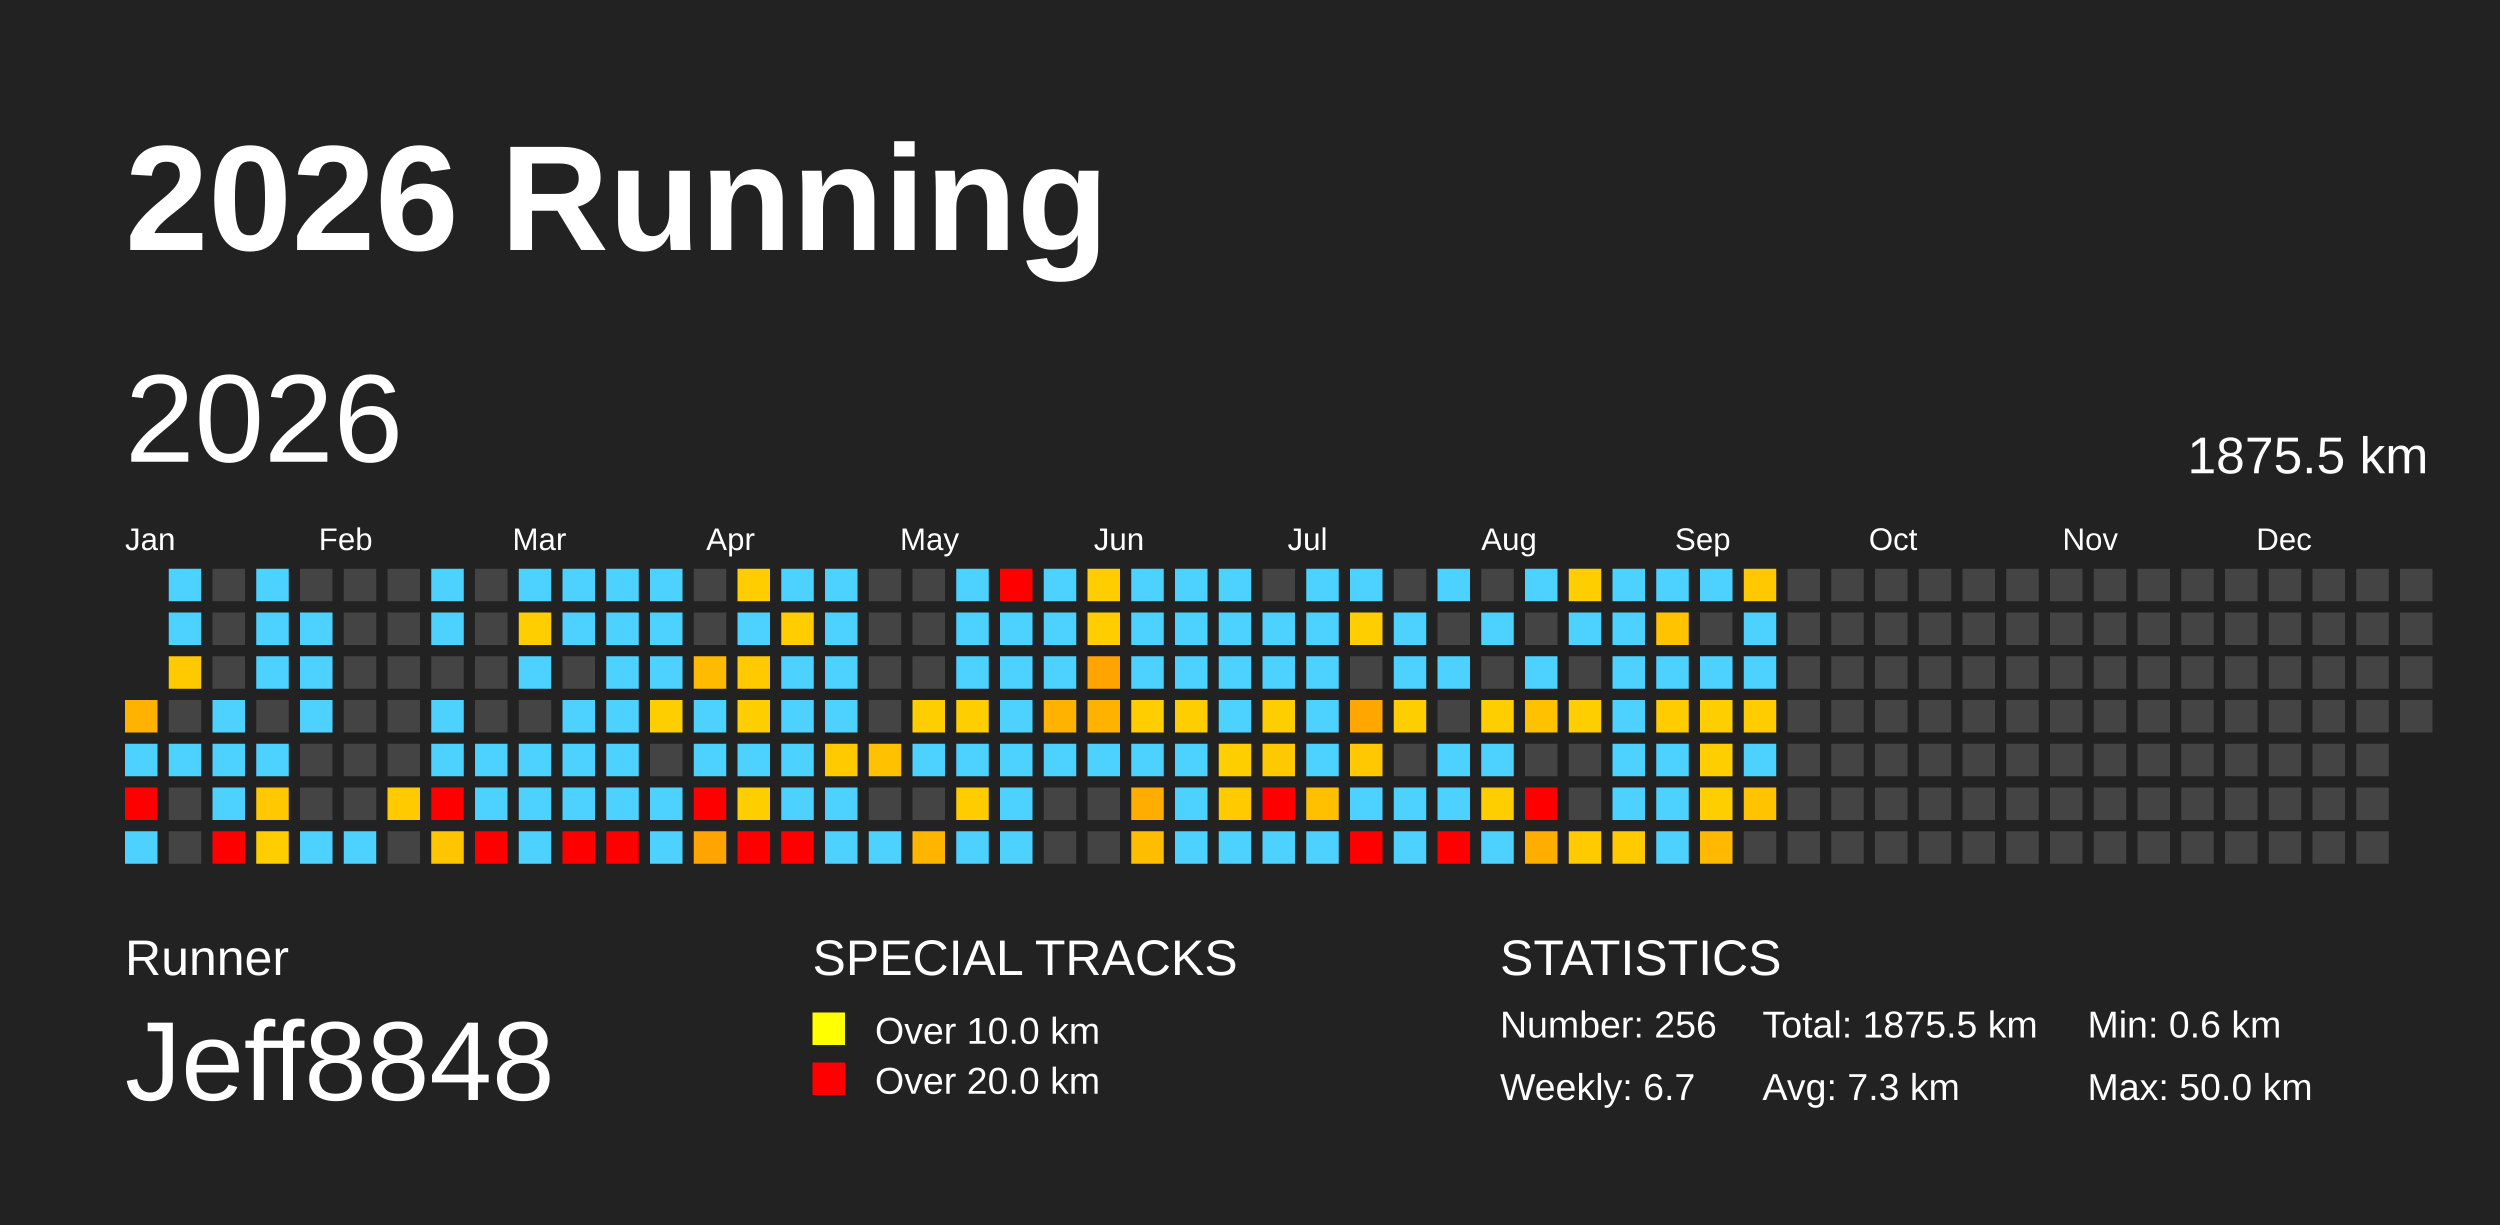
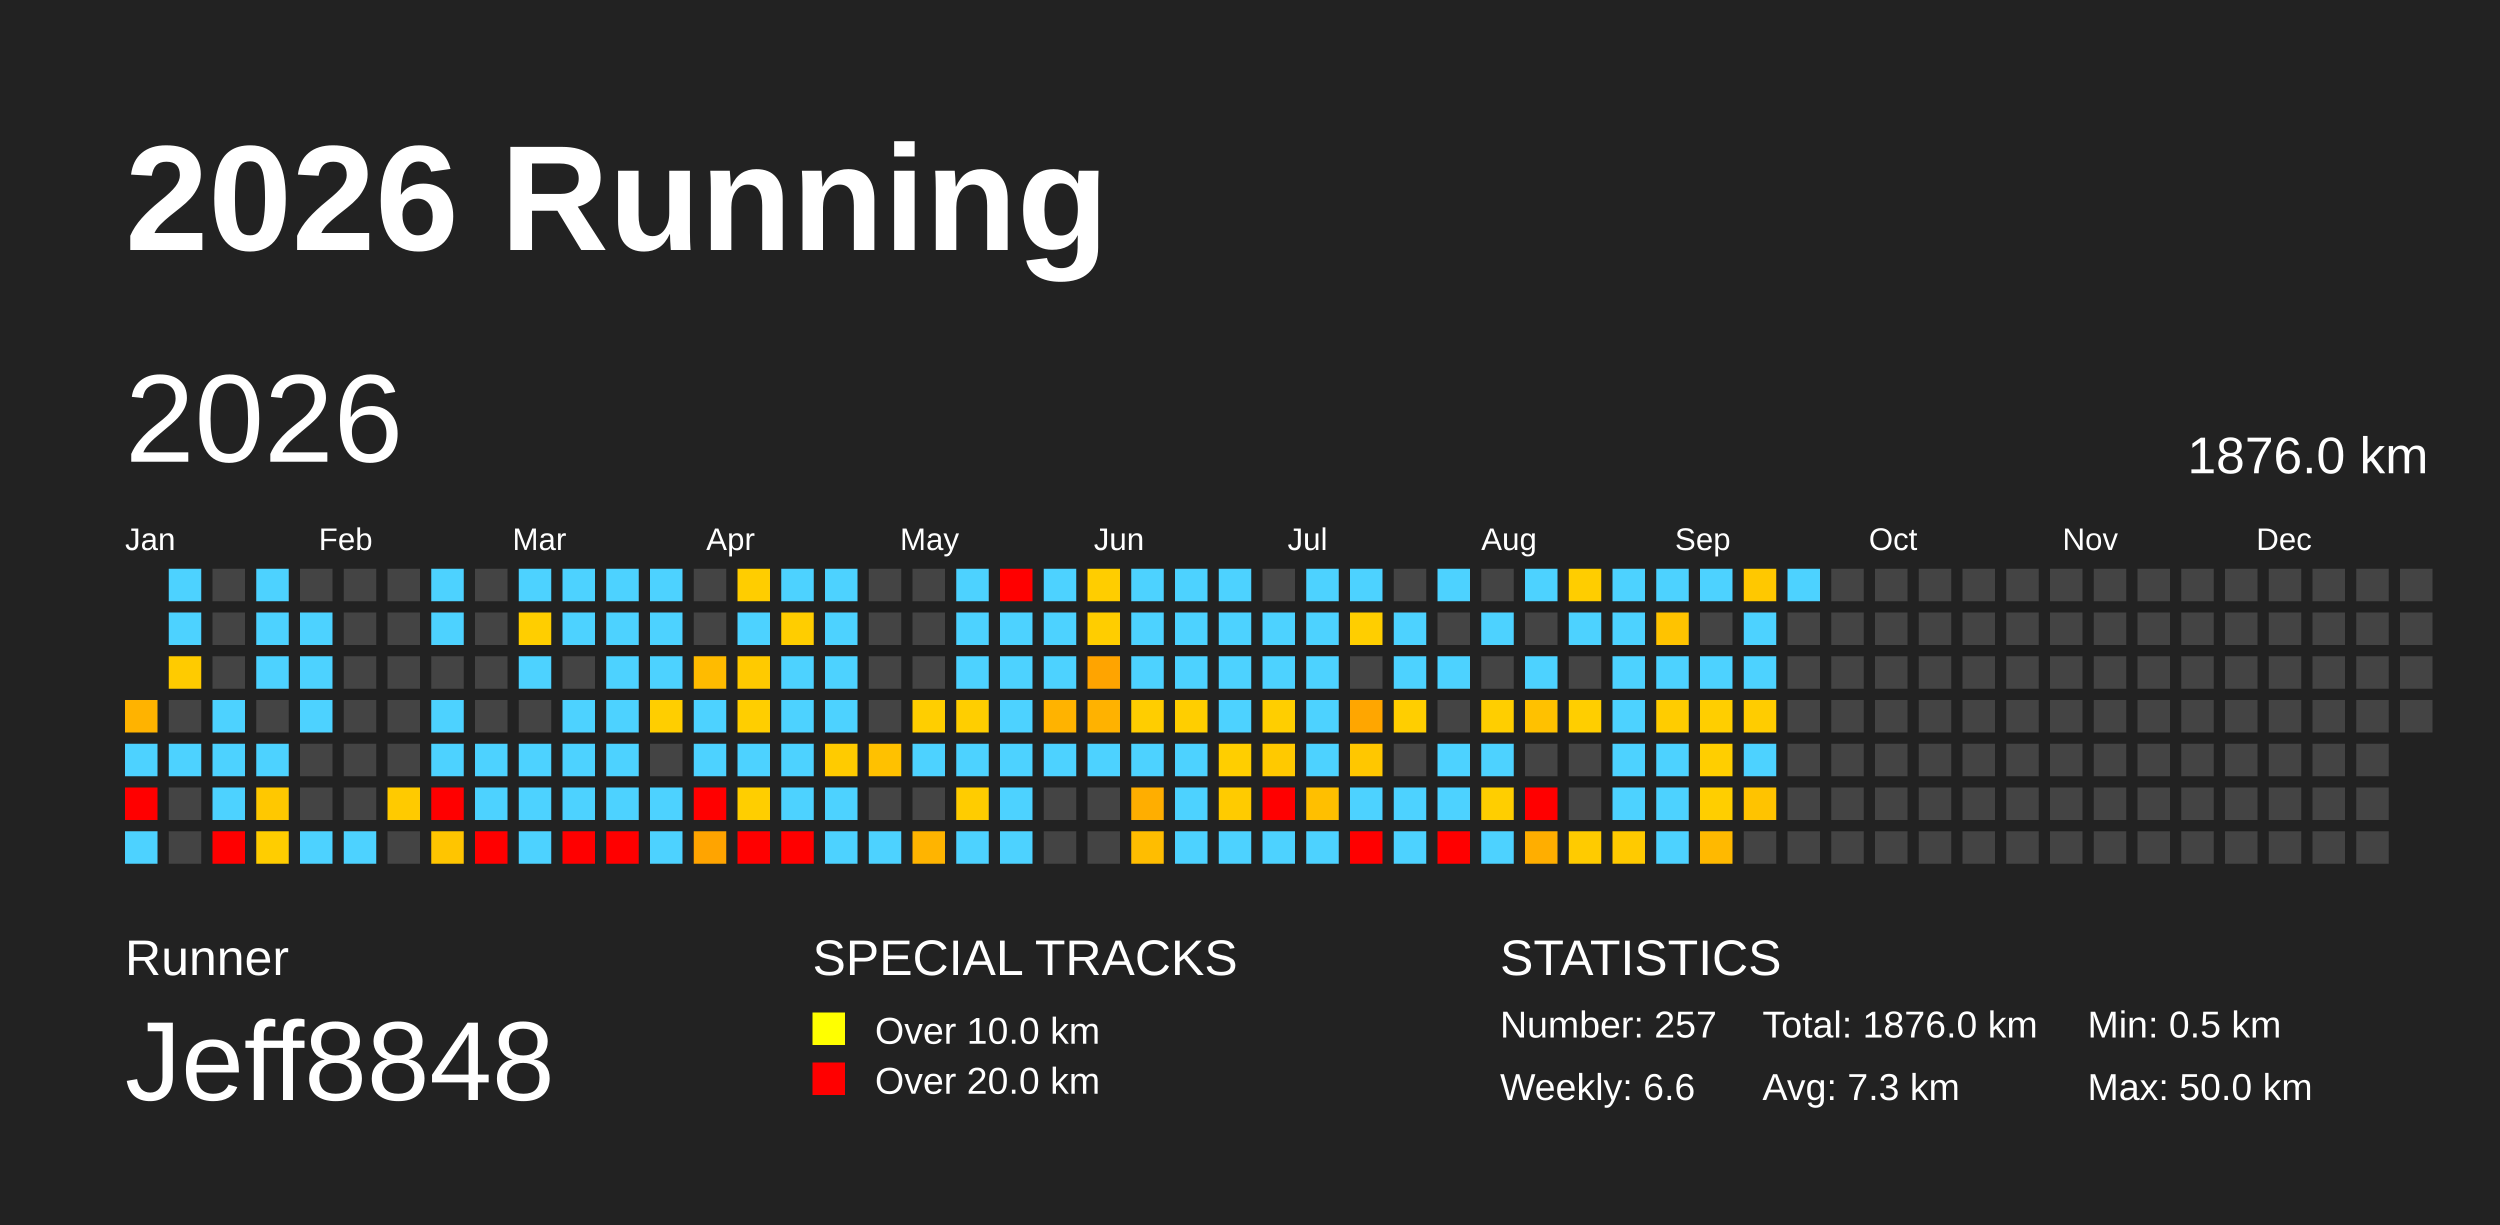
<svg xmlns="http://www.w3.org/2000/svg" baseProfile="full" height="98mm" version="1.1" viewBox="0,0,200,98" width="200mm">
  <defs />
  <rect fill="#222222" height="98" width="200" x="0" y="0" />
  <text fill="#FFFFFF" style="font-size:12px; font-family:Arial; font-weight:bold;" x="10" y="20">2026 Running</text>
  <text fill="#FFFFFF" style="font-size:4px; font-family:Arial" x="10" y="78">Runner</text>
  <text fill="#FFFFFF" style="font-size:9px; font-family:Arial" x="10" y="88">Jeff8848</text>
  <text fill="#FFFFFF" style="font-size:4px; font-family:Arial" x="65" y="78">SPECIAL TRACKS</text>
  <rect fill="yellow" height="2.6" width="2.6" x="65" y="81" />
  <text fill="#FFFFFF" style="font-size:3px; font-family:Arial" x="70" y="83.5">Over 10.0 km</text>
  <rect fill="red" height="2.6" width="2.6" x="65" y="85" />
  <text fill="#FFFFFF" style="font-size:3px; font-family:Arial" x="70" y="87.5">Over 20.0 km</text>
  <text fill="#FFFFFF" style="font-size:4px; font-family:Arial" x="120" y="78">STATISTICS</text>
-   <text fill="#FFFFFF" style="font-size:3px; font-family:Arial" x="120" y="83">Number: 256</text>
-   <text fill="#FFFFFF" style="font-size:3px; font-family:Arial" x="120" y="88">Weekly: 6.7</text>
-   <text fill="#FFFFFF" style="font-size:3px; font-family:Arial" x="141" y="83">Total: 1875.5 km</text>
+   <text fill="#FFFFFF" style="font-size:3px; font-family:Arial" x="120" y="83">Number: 257</text>
+   <text fill="#FFFFFF" style="font-size:3px; font-family:Arial" x="120" y="88">Weekly: 6.6</text>
+   <text fill="#FFFFFF" style="font-size:3px; font-family:Arial" x="141" y="83">Total: 1876.0 km</text>
  <text fill="#FFFFFF" style="font-size:3px; font-family:Arial" x="141" y="88">Avg: 7.3 km</text>
-   <text fill="#FFFFFF" style="font-size:3px; font-family:Arial" x="167" y="83">Min: 0.6 km</text>
+   <text fill="#FFFFFF" style="font-size:3px; font-family:Arial" x="167" y="83">Min: 0.5 km</text>
  <text fill="#FFFFFF" style="font-size:3px; font-family:Arial" x="167" y="88">Max: 50.0 km</text>
  <text dominant-baseline="hanging" fill="#FFFFFF" style="font-size:10.0px; font-family:Arial;" x="10" y="30">2026</text>
-   <text dominant-baseline="hanging" fill="#FFFFFF" style="font-size:4.125px; font-family:Arial;" x="175" y="35">1875.5 km</text>
+   <text dominant-baseline="hanging" fill="#FFFFFF" style="font-size:4.125px; font-family:Arial;" x="175" y="35">1876.0 km</text>
  <text fill="#FFFFFF" style="font-size:2.5px; font-family:Arial" x="10.0" y="44">Jan</text>
  <text fill="#FFFFFF" style="font-size:2.5px; font-family:Arial" x="25.5" y="44">Feb</text>
  <text fill="#FFFFFF" style="font-size:2.5px; font-family:Arial" x="41.0" y="44">Mar</text>
  <text fill="#FFFFFF" style="font-size:2.5px; font-family:Arial" x="56.5" y="44">Apr</text>
  <text fill="#FFFFFF" style="font-size:2.5px; font-family:Arial" x="72.0" y="44">May</text>
  <text fill="#FFFFFF" style="font-size:2.5px; font-family:Arial" x="87.5" y="44">Jun</text>
  <text fill="#FFFFFF" style="font-size:2.5px; font-family:Arial" x="103.0" y="44">Jul</text>
  <text fill="#FFFFFF" style="font-size:2.5px; font-family:Arial" x="118.5" y="44">Aug</text>
  <text fill="#FFFFFF" style="font-size:2.5px; font-family:Arial" x="134.0" y="44">Sep</text>
  <text fill="#FFFFFF" style="font-size:2.5px; font-family:Arial" x="149.5" y="44">Oct</text>
  <text fill="#FFFFFF" style="font-size:2.5px; font-family:Arial" x="165.0" y="44">Nov</text>
  <text fill="#FFFFFF" style="font-size:2.5px; font-family:Arial" x="180.5" y="44">Dec</text>
  <rect fill="#ffb300" height="2.6" width="2.6" x="10.0" y="56.0" />
  <rect fill="#4dd2ff" height="2.6" width="2.6" x="10.0" y="59.5" />
  <rect fill="red" height="2.6" width="2.6" x="10.0" y="63.0" />
  <rect fill="#4dd2ff" height="2.6" width="2.6" x="10.0" y="66.5" />
  <rect fill="#4dd2ff" height="2.6" width="2.6" x="13.5" y="45.5" />
  <rect fill="#4dd2ff" height="2.6" width="2.6" x="13.5" y="49.0" />
  <rect fill="#ffcb00" height="2.6" width="2.6" x="13.5" y="52.5" />
  <rect fill="#444444" height="2.6" width="2.6" x="13.5" y="56.0" />
  <rect fill="#4dd2ff" height="2.6" width="2.6" x="13.5" y="59.5" />
  <rect fill="#444444" height="2.6" width="2.6" x="13.5" y="63.0" />
  <rect fill="#444444" height="2.6" width="2.6" x="13.5" y="66.5" />
  <rect fill="#444444" height="2.6" width="2.6" x="17.0" y="45.5" />
  <rect fill="#444444" height="2.6" width="2.6" x="17.0" y="49.0" />
  <rect fill="#444444" height="2.6" width="2.6" x="17.0" y="52.5" />
  <rect fill="#4dd2ff" height="2.6" width="2.6" x="17.0" y="56.0" />
  <rect fill="#4dd2ff" height="2.6" width="2.6" x="17.0" y="59.5" />
  <rect fill="#4dd2ff" height="2.6" width="2.6" x="17.0" y="63.0" />
  <rect fill="red" height="2.6" width="2.6" x="17.0" y="66.5" />
  <rect fill="#4dd2ff" height="2.6" width="2.6" x="20.5" y="45.5" />
  <rect fill="#4dd2ff" height="2.6" width="2.6" x="20.5" y="49.0" />
  <rect fill="#4dd2ff" height="2.6" width="2.6" x="20.5" y="52.5" />
  <rect fill="#444444" height="2.6" width="2.6" x="20.5" y="56.0" />
  <rect fill="#4dd2ff" height="2.6" width="2.6" x="20.5" y="59.5" />
  <rect fill="#ffc800" height="2.6" width="2.6" x="20.5" y="63.0" />
  <rect fill="#ffcd00" height="2.6" width="2.6" x="20.5" y="66.5" />
  <rect fill="#444444" height="2.6" width="2.6" x="24.0" y="45.5" />
  <rect fill="#4dd2ff" height="2.6" width="2.6" x="24.0" y="49.0" />
  <rect fill="#4dd2ff" height="2.6" width="2.6" x="24.0" y="52.5" />
  <rect fill="#4dd2ff" height="2.6" width="2.6" x="24.0" y="56.0" />
  <rect fill="#444444" height="2.6" width="2.6" x="24.0" y="59.5" />
  <rect fill="#444444" height="2.6" width="2.6" x="24.0" y="63.0" />
  <rect fill="#4dd2ff" height="2.6" width="2.6" x="24.0" y="66.5" />
  <rect fill="#444444" height="2.6" width="2.6" x="27.5" y="45.5" />
  <rect fill="#444444" height="2.6" width="2.6" x="27.5" y="49.0" />
  <rect fill="#444444" height="2.6" width="2.6" x="27.5" y="52.5" />
  <rect fill="#444444" height="2.6" width="2.6" x="27.5" y="56.0" />
  <rect fill="#444444" height="2.6" width="2.6" x="27.5" y="59.5" />
  <rect fill="#444444" height="2.6" width="2.6" x="27.5" y="63.0" />
  <rect fill="#4dd2ff" height="2.6" width="2.6" x="27.5" y="66.5" />
  <rect fill="#444444" height="2.6" width="2.6" x="31.0" y="45.5" />
  <rect fill="#444444" height="2.6" width="2.6" x="31.0" y="49.0" />
  <rect fill="#444444" height="2.6" width="2.6" x="31.0" y="52.5" />
  <rect fill="#444444" height="2.6" width="2.6" x="31.0" y="56.0" />
  <rect fill="#444444" height="2.6" width="2.6" x="31.0" y="59.5" />
  <rect fill="#ffca00" height="2.6" width="2.6" x="31.0" y="63.0" />
  <rect fill="#444444" height="2.6" width="2.6" x="31.0" y="66.5" />
  <rect fill="#4dd2ff" height="2.6" width="2.6" x="34.5" y="45.5" />
  <rect fill="#4dd2ff" height="2.6" width="2.6" x="34.5" y="49.0" />
  <rect fill="#444444" height="2.6" width="2.6" x="34.5" y="52.5" />
  <rect fill="#4dd2ff" height="2.6" width="2.6" x="34.5" y="56.0" />
  <rect fill="#4dd2ff" height="2.6" width="2.6" x="34.5" y="59.5" />
  <rect fill="red" height="2.6" width="2.6" x="34.5" y="63.0" />
-   <rect fill="#ffc600" height="2.6" width="2.6" x="34.5" y="66.5" />
+   <rect fill="#ffc500" height="2.6" width="2.6" x="34.5" y="66.5" />
  <rect fill="#444444" height="2.6" width="2.6" x="38.0" y="45.5" />
  <rect fill="#444444" height="2.6" width="2.6" x="38.0" y="49.0" />
  <rect fill="#444444" height="2.6" width="2.6" x="38.0" y="52.5" />
  <rect fill="#444444" height="2.6" width="2.6" x="38.0" y="56.0" />
  <rect fill="#4dd2ff" height="2.6" width="2.6" x="38.0" y="59.5" />
  <rect fill="#4dd2ff" height="2.6" width="2.6" x="38.0" y="63.0" />
  <rect fill="red" height="2.6" width="2.6" x="38.0" y="66.5" />
  <rect fill="#4dd2ff" height="2.6" width="2.6" x="41.5" y="45.5" />
  <rect fill="#ffce00" height="2.6" width="2.6" x="41.5" y="49.0" />
  <rect fill="#4dd2ff" height="2.6" width="2.6" x="41.5" y="52.5" />
  <rect fill="#444444" height="2.6" width="2.6" x="41.5" y="56.0" />
  <rect fill="#4dd2ff" height="2.6" width="2.6" x="41.5" y="59.5" />
  <rect fill="#4dd2ff" height="2.6" width="2.6" x="41.5" y="63.0" />
  <rect fill="#4dd2ff" height="2.6" width="2.6" x="41.5" y="66.5" />
  <rect fill="#4dd2ff" height="2.6" width="2.6" x="45.0" y="45.5" />
  <rect fill="#4dd2ff" height="2.6" width="2.6" x="45.0" y="49.0" />
  <rect fill="#444444" height="2.6" width="2.6" x="45.0" y="52.5" />
  <rect fill="#4dd2ff" height="2.6" width="2.6" x="45.0" y="56.0" />
  <rect fill="#4dd2ff" height="2.6" width="2.6" x="45.0" y="59.5" />
  <rect fill="#4dd2ff" height="2.6" width="2.6" x="45.0" y="63.0" />
  <rect fill="red" height="2.6" width="2.6" x="45.0" y="66.5" />
  <rect fill="#4dd2ff" height="2.6" width="2.6" x="48.5" y="45.5" />
  <rect fill="#4dd2ff" height="2.6" width="2.6" x="48.5" y="49.0" />
  <rect fill="#4dd2ff" height="2.6" width="2.6" x="48.5" y="52.5" />
  <rect fill="#4dd2ff" height="2.6" width="2.6" x="48.5" y="56.0" />
  <rect fill="#4dd2ff" height="2.6" width="2.6" x="48.5" y="59.5" />
  <rect fill="#4dd2ff" height="2.6" width="2.6" x="48.5" y="63.0" />
  <rect fill="red" height="2.6" width="2.6" x="48.5" y="66.5" />
  <rect fill="#4dd2ff" height="2.6" width="2.6" x="52.0" y="45.5" />
  <rect fill="#4dd2ff" height="2.6" width="2.6" x="52.0" y="49.0" />
  <rect fill="#4dd2ff" height="2.6" width="2.6" x="52.0" y="52.5" />
  <rect fill="#ffce00" height="2.6" width="2.6" x="52.0" y="56.0" />
  <rect fill="#444444" height="2.6" width="2.6" x="52.0" y="59.5" />
  <rect fill="#4dd2ff" height="2.6" width="2.6" x="52.0" y="63.0" />
  <rect fill="#4dd2ff" height="2.6" width="2.6" x="52.0" y="66.5" />
  <rect fill="#444444" height="2.6" width="2.6" x="55.5" y="45.5" />
  <rect fill="#444444" height="2.6" width="2.6" x="55.5" y="49.0" />
  <rect fill="#ffbb00" height="2.6" width="2.6" x="55.5" y="52.5" />
  <rect fill="#4dd2ff" height="2.6" width="2.6" x="55.5" y="56.0" />
  <rect fill="#4dd2ff" height="2.6" width="2.6" x="55.5" y="59.5" />
  <rect fill="red" height="2.6" width="2.6" x="55.5" y="63.0" />
  <rect fill="#ffa400" height="2.6" width="2.6" x="55.5" y="66.5" />
  <rect fill="#ffcd00" height="2.6" width="2.6" x="59.0" y="45.5" />
  <rect fill="#4dd2ff" height="2.6" width="2.6" x="59.0" y="49.0" />
-   <rect fill="#ffcb00" height="2.6" width="2.6" x="59.0" y="52.5" />
+   <rect fill="#ffca00" height="2.6" width="2.6" x="59.0" y="52.5" />
  <rect fill="#ffce00" height="2.6" width="2.6" x="59.0" y="56.0" />
  <rect fill="#4dd2ff" height="2.6" width="2.6" x="59.0" y="59.5" />
  <rect fill="#ffce00" height="2.6" width="2.6" x="59.0" y="63.0" />
  <rect fill="red" height="2.6" width="2.6" x="59.0" y="66.5" />
  <rect fill="#4dd2ff" height="2.6" width="2.6" x="62.5" y="45.5" />
  <rect fill="#ffcd00" height="2.6" width="2.6" x="62.5" y="49.0" />
  <rect fill="#4dd2ff" height="2.6" width="2.6" x="62.5" y="52.5" />
  <rect fill="#4dd2ff" height="2.6" width="2.6" x="62.5" y="56.0" />
  <rect fill="#4dd2ff" height="2.6" width="2.6" x="62.5" y="59.5" />
  <rect fill="#4dd2ff" height="2.6" width="2.6" x="62.5" y="63.0" />
  <rect fill="red" height="2.6" width="2.6" x="62.5" y="66.5" />
  <rect fill="#4dd2ff" height="2.6" width="2.6" x="66.0" y="45.5" />
  <rect fill="#4dd2ff" height="2.6" width="2.6" x="66.0" y="49.0" />
  <rect fill="#4dd2ff" height="2.6" width="2.6" x="66.0" y="52.5" />
  <rect fill="#4dd2ff" height="2.6" width="2.6" x="66.0" y="56.0" />
  <rect fill="#ffcb00" height="2.6" width="2.6" x="66.0" y="59.5" />
  <rect fill="#4dd2ff" height="2.6" width="2.6" x="66.0" y="63.0" />
  <rect fill="#4dd2ff" height="2.6" width="2.6" x="66.0" y="66.5" />
  <rect fill="#444444" height="2.6" width="2.6" x="69.5" y="45.5" />
  <rect fill="#444444" height="2.6" width="2.6" x="69.5" y="49.0" />
  <rect fill="#444444" height="2.6" width="2.6" x="69.5" y="52.5" />
  <rect fill="#444444" height="2.6" width="2.6" x="69.5" y="56.0" />
  <rect fill="#ffc100" height="2.6" width="2.6" x="69.5" y="59.5" />
  <rect fill="#444444" height="2.6" width="2.6" x="69.5" y="63.0" />
  <rect fill="#4dd2ff" height="2.6" width="2.6" x="69.5" y="66.5" />
  <rect fill="#444444" height="2.6" width="2.6" x="73.0" y="45.5" />
  <rect fill="#444444" height="2.6" width="2.6" x="73.0" y="49.0" />
  <rect fill="#444444" height="2.6" width="2.6" x="73.0" y="52.5" />
  <rect fill="#ffce00" height="2.6" width="2.6" x="73.0" y="56.0" />
  <rect fill="#4dd2ff" height="2.6" width="2.6" x="73.0" y="59.5" />
  <rect fill="#444444" height="2.6" width="2.6" x="73.0" y="63.0" />
  <rect fill="#ffb400" height="2.6" width="2.6" x="73.0" y="66.5" />
  <rect fill="#4dd2ff" height="2.6" width="2.6" x="76.5" y="45.5" />
  <rect fill="#4dd2ff" height="2.6" width="2.6" x="76.5" y="49.0" />
  <rect fill="#4dd2ff" height="2.6" width="2.6" x="76.5" y="52.5" />
  <rect fill="#ffce00" height="2.6" width="2.6" x="76.5" y="56.0" />
  <rect fill="#4dd2ff" height="2.6" width="2.6" x="76.5" y="59.5" />
  <rect fill="#ffcc00" height="2.6" width="2.6" x="76.5" y="63.0" />
  <rect fill="#4dd2ff" height="2.6" width="2.6" x="76.5" y="66.5" />
  <rect fill="red" height="2.6" width="2.6" x="80.0" y="45.5" />
  <rect fill="#4dd2ff" height="2.6" width="2.6" x="80.0" y="49.0" />
  <rect fill="#4dd2ff" height="2.6" width="2.6" x="80.0" y="52.5" />
  <rect fill="#4dd2ff" height="2.6" width="2.6" x="80.0" y="56.0" />
  <rect fill="#4dd2ff" height="2.6" width="2.6" x="80.0" y="59.5" />
  <rect fill="#4dd2ff" height="2.6" width="2.6" x="80.0" y="63.0" />
  <rect fill="#4dd2ff" height="2.6" width="2.6" x="80.0" y="66.5" />
  <rect fill="#4dd2ff" height="2.6" width="2.6" x="83.5" y="45.5" />
  <rect fill="#4dd2ff" height="2.6" width="2.6" x="83.5" y="49.0" />
  <rect fill="#4dd2ff" height="2.6" width="2.6" x="83.5" y="52.5" />
  <rect fill="#ffb300" height="2.6" width="2.6" x="83.5" y="56.0" />
  <rect fill="#4dd2ff" height="2.6" width="2.6" x="83.5" y="59.5" />
  <rect fill="#444444" height="2.6" width="2.6" x="83.5" y="63.0" />
  <rect fill="#444444" height="2.6" width="2.6" x="83.5" y="66.5" />
  <rect fill="#ffcd00" height="2.6" width="2.6" x="87.0" y="45.5" />
  <rect fill="#ffcd00" height="2.6" width="2.6" x="87.0" y="49.0" />
  <rect fill="#ffa400" height="2.6" width="2.6" x="87.0" y="52.5" />
-   <rect fill="#ffb300" height="2.6" width="2.6" x="87.0" y="56.0" />
+   <rect fill="#ffb200" height="2.6" width="2.6" x="87.0" y="56.0" />
  <rect fill="#4dd2ff" height="2.6" width="2.6" x="87.0" y="59.5" />
  <rect fill="#444444" height="2.6" width="2.6" x="87.0" y="63.0" />
  <rect fill="#444444" height="2.6" width="2.6" x="87.0" y="66.5" />
  <rect fill="#4dd2ff" height="2.6" width="2.6" x="90.5" y="45.5" />
  <rect fill="#4dd2ff" height="2.6" width="2.6" x="90.5" y="49.0" />
  <rect fill="#4dd2ff" height="2.6" width="2.6" x="90.5" y="52.5" />
  <rect fill="#ffcd00" height="2.6" width="2.6" x="90.5" y="56.0" />
  <rect fill="#4dd2ff" height="2.6" width="2.6" x="90.5" y="59.5" />
  <rect fill="#ffae00" height="2.6" width="2.6" x="90.5" y="63.0" />
  <rect fill="#ffbd00" height="2.6" width="2.6" x="90.5" y="66.5" />
  <rect fill="#4dd2ff" height="2.6" width="2.6" x="94.0" y="45.5" />
  <rect fill="#4dd2ff" height="2.6" width="2.6" x="94.0" y="49.0" />
  <rect fill="#4dd2ff" height="2.6" width="2.6" x="94.0" y="52.5" />
  <rect fill="#ffce00" height="2.6" width="2.6" x="94.0" y="56.0" />
  <rect fill="#4dd2ff" height="2.6" width="2.6" x="94.0" y="59.5" />
  <rect fill="#4dd2ff" height="2.6" width="2.6" x="94.0" y="63.0" />
  <rect fill="#4dd2ff" height="2.6" width="2.6" x="94.0" y="66.5" />
  <rect fill="#4dd2ff" height="2.6" width="2.6" x="97.5" y="45.5" />
  <rect fill="#4dd2ff" height="2.6" width="2.6" x="97.5" y="49.0" />
  <rect fill="#4dd2ff" height="2.6" width="2.6" x="97.5" y="52.5" />
  <rect fill="#4dd2ff" height="2.6" width="2.6" x="97.5" y="56.0" />
  <rect fill="#ffce00" height="2.6" width="2.6" x="97.5" y="59.5" />
  <rect fill="#ffcb00" height="2.6" width="2.6" x="97.5" y="63.0" />
  <rect fill="#4dd2ff" height="2.6" width="2.6" x="97.5" y="66.5" />
  <rect fill="#444444" height="2.6" width="2.6" x="101.0" y="45.5" />
  <rect fill="#4dd2ff" height="2.6" width="2.6" x="101.0" y="49.0" />
  <rect fill="#4dd2ff" height="2.6" width="2.6" x="101.0" y="52.5" />
  <rect fill="#ffce00" height="2.6" width="2.6" x="101.0" y="56.0" />
  <rect fill="#ffc900" height="2.6" width="2.6" x="101.0" y="59.5" />
  <rect fill="red" height="2.6" width="2.6" x="101.0" y="63.0" />
  <rect fill="#4dd2ff" height="2.6" width="2.6" x="101.0" y="66.5" />
  <rect fill="#4dd2ff" height="2.6" width="2.6" x="104.5" y="45.5" />
  <rect fill="#4dd2ff" height="2.6" width="2.6" x="104.5" y="49.0" />
  <rect fill="#4dd2ff" height="2.6" width="2.6" x="104.5" y="52.5" />
  <rect fill="#4dd2ff" height="2.6" width="2.6" x="104.5" y="56.0" />
  <rect fill="#4dd2ff" height="2.6" width="2.6" x="104.5" y="59.5" />
-   <rect fill="#ffc000" height="2.6" width="2.6" x="104.5" y="63.0" />
+   <rect fill="#ffbf00" height="2.6" width="2.6" x="104.5" y="63.0" />
  <rect fill="#4dd2ff" height="2.6" width="2.6" x="104.5" y="66.5" />
  <rect fill="#4dd2ff" height="2.6" width="2.6" x="108.0" y="45.5" />
  <rect fill="#ffce00" height="2.6" width="2.6" x="108.0" y="49.0" />
  <rect fill="#444444" height="2.6" width="2.6" x="108.0" y="52.5" />
  <rect fill="#ffa600" height="2.6" width="2.6" x="108.0" y="56.0" />
-   <rect fill="#ffc800" height="2.6" width="2.6" x="108.0" y="59.5" />
+   <rect fill="#ffc700" height="2.6" width="2.6" x="108.0" y="59.5" />
  <rect fill="#4dd2ff" height="2.6" width="2.6" x="108.0" y="63.0" />
  <rect fill="red" height="2.6" width="2.6" x="108.0" y="66.5" />
  <rect fill="#444444" height="2.6" width="2.6" x="111.5" y="45.5" />
  <rect fill="#4dd2ff" height="2.6" width="2.6" x="111.5" y="49.0" />
  <rect fill="#4dd2ff" height="2.6" width="2.6" x="111.5" y="52.5" />
  <rect fill="#ffce00" height="2.6" width="2.6" x="111.5" y="56.0" />
  <rect fill="#444444" height="2.6" width="2.6" x="111.5" y="59.5" />
  <rect fill="#4dd2ff" height="2.6" width="2.6" x="111.5" y="63.0" />
  <rect fill="#4dd2ff" height="2.6" width="2.6" x="111.5" y="66.5" />
  <rect fill="#4dd2ff" height="2.6" width="2.6" x="115.0" y="45.5" />
  <rect fill="#444444" height="2.6" width="2.6" x="115.0" y="49.0" />
  <rect fill="#4dd2ff" height="2.6" width="2.6" x="115.0" y="52.5" />
  <rect fill="#444444" height="2.6" width="2.6" x="115.0" y="56.0" />
  <rect fill="#4dd2ff" height="2.6" width="2.6" x="115.0" y="59.5" />
  <rect fill="#4dd2ff" height="2.6" width="2.6" x="115.0" y="63.0" />
  <rect fill="red" height="2.6" width="2.6" x="115.0" y="66.5" />
  <rect fill="#444444" height="2.6" width="2.6" x="118.5" y="45.5" />
  <rect fill="#4dd2ff" height="2.6" width="2.6" x="118.5" y="49.0" />
  <rect fill="#444444" height="2.6" width="2.6" x="118.5" y="52.5" />
  <rect fill="#ffce00" height="2.6" width="2.6" x="118.5" y="56.0" />
  <rect fill="#4dd2ff" height="2.6" width="2.6" x="118.5" y="59.5" />
  <rect fill="#ffce00" height="2.6" width="2.6" x="118.5" y="63.0" />
  <rect fill="#4dd2ff" height="2.6" width="2.6" x="118.5" y="66.5" />
  <rect fill="#4dd2ff" height="2.6" width="2.6" x="122.0" y="45.5" />
  <rect fill="#444444" height="2.6" width="2.6" x="122.0" y="49.0" />
  <rect fill="#4dd2ff" height="2.6" width="2.6" x="122.0" y="52.5" />
  <rect fill="#ffc100" height="2.6" width="2.6" x="122.0" y="56.0" />
  <rect fill="#444444" height="2.6" width="2.6" x="122.0" y="59.5" />
  <rect fill="red" height="2.6" width="2.6" x="122.0" y="63.0" />
  <rect fill="#ffae00" height="2.6" width="2.6" x="122.0" y="66.5" />
-   <rect fill="#ffce00" height="2.6" width="2.6" x="125.5" y="45.5" />
+   <rect fill="#ffcd00" height="2.6" width="2.6" x="125.5" y="45.5" />
  <rect fill="#4dd2ff" height="2.6" width="2.6" x="125.5" y="49.0" />
  <rect fill="#444444" height="2.6" width="2.6" x="125.5" y="52.5" />
  <rect fill="#ffce00" height="2.6" width="2.6" x="125.5" y="56.0" />
  <rect fill="#444444" height="2.6" width="2.6" x="125.5" y="59.5" />
  <rect fill="#444444" height="2.6" width="2.6" x="125.5" y="63.0" />
  <rect fill="#ffcb00" height="2.6" width="2.6" x="125.5" y="66.5" />
  <rect fill="#4dd2ff" height="2.6" width="2.6" x="129.0" y="45.5" />
  <rect fill="#4dd2ff" height="2.6" width="2.6" x="129.0" y="49.0" />
  <rect fill="#4dd2ff" height="2.6" width="2.6" x="129.0" y="52.5" />
  <rect fill="#4dd2ff" height="2.6" width="2.6" x="129.0" y="56.0" />
  <rect fill="#4dd2ff" height="2.6" width="2.6" x="129.0" y="59.5" />
  <rect fill="#4dd2ff" height="2.6" width="2.6" x="129.0" y="63.0" />
  <rect fill="#ffca00" height="2.6" width="2.6" x="129.0" y="66.5" />
  <rect fill="#4dd2ff" height="2.6" width="2.6" x="132.5" y="45.5" />
  <rect fill="#ffc300" height="2.6" width="2.6" x="132.5" y="49.0" />
  <rect fill="#4dd2ff" height="2.6" width="2.6" x="132.5" y="52.5" />
  <rect fill="#ffcc00" height="2.6" width="2.6" x="132.5" y="56.0" />
  <rect fill="#4dd2ff" height="2.6" width="2.6" x="132.5" y="59.5" />
  <rect fill="#4dd2ff" height="2.6" width="2.6" x="132.5" y="63.0" />
  <rect fill="#4dd2ff" height="2.6" width="2.6" x="132.5" y="66.5" />
  <rect fill="#4dd2ff" height="2.6" width="2.6" x="136.0" y="45.5" />
  <rect fill="#444444" height="2.6" width="2.6" x="136.0" y="49.0" />
  <rect fill="#4dd2ff" height="2.6" width="2.6" x="136.0" y="52.5" />
  <rect fill="#ffce00" height="2.6" width="2.6" x="136.0" y="56.0" />
  <rect fill="#ffce00" height="2.6" width="2.6" x="136.0" y="59.5" />
  <rect fill="#ffce00" height="2.6" width="2.6" x="136.0" y="63.0" />
  <rect fill="#ffb900" height="2.6" width="2.6" x="136.0" y="66.5" />
  <rect fill="#ffc800" height="2.6" width="2.6" x="139.5" y="45.5" />
  <rect fill="#4dd2ff" height="2.6" width="2.6" x="139.5" y="49.0" />
  <rect fill="#4dd2ff" height="2.6" width="2.6" x="139.5" y="52.5" />
  <rect fill="#ffcc00" height="2.6" width="2.6" x="139.5" y="56.0" />
  <rect fill="#4dd2ff" height="2.6" width="2.6" x="139.5" y="59.5" />
  <rect fill="#ffc300" height="2.6" width="2.6" x="139.5" y="63.0" />
  <rect fill="#444444" height="2.6" width="2.6" x="139.5" y="66.5" />
-   <rect fill="#444444" height="2.6" width="2.6" x="143.0" y="45.5" />
+   <rect fill="#4dd2ff" height="2.6" width="2.6" x="143.0" y="45.5" />
  <rect fill="#444444" height="2.6" width="2.6" x="143.0" y="49.0" />
  <rect fill="#444444" height="2.6" width="2.6" x="143.0" y="52.5" />
  <rect fill="#444444" height="2.6" width="2.6" x="143.0" y="56.0" />
  <rect fill="#444444" height="2.6" width="2.6" x="143.0" y="59.5" />
  <rect fill="#444444" height="2.6" width="2.6" x="143.0" y="63.0" />
  <rect fill="#444444" height="2.6" width="2.6" x="143.0" y="66.5" />
  <rect fill="#444444" height="2.6" width="2.6" x="146.5" y="45.5" />
  <rect fill="#444444" height="2.6" width="2.6" x="146.5" y="49.0" />
  <rect fill="#444444" height="2.6" width="2.6" x="146.5" y="52.5" />
  <rect fill="#444444" height="2.6" width="2.6" x="146.5" y="56.0" />
  <rect fill="#444444" height="2.6" width="2.6" x="146.5" y="59.5" />
  <rect fill="#444444" height="2.6" width="2.6" x="146.5" y="63.0" />
  <rect fill="#444444" height="2.6" width="2.6" x="146.5" y="66.5" />
  <rect fill="#444444" height="2.6" width="2.6" x="150.0" y="45.5" />
  <rect fill="#444444" height="2.6" width="2.6" x="150.0" y="49.0" />
  <rect fill="#444444" height="2.6" width="2.6" x="150.0" y="52.5" />
  <rect fill="#444444" height="2.6" width="2.6" x="150.0" y="56.0" />
  <rect fill="#444444" height="2.6" width="2.6" x="150.0" y="59.5" />
  <rect fill="#444444" height="2.6" width="2.6" x="150.0" y="63.0" />
  <rect fill="#444444" height="2.6" width="2.6" x="150.0" y="66.5" />
  <rect fill="#444444" height="2.6" width="2.6" x="153.5" y="45.5" />
  <rect fill="#444444" height="2.6" width="2.6" x="153.5" y="49.0" />
  <rect fill="#444444" height="2.6" width="2.6" x="153.5" y="52.5" />
  <rect fill="#444444" height="2.6" width="2.6" x="153.5" y="56.0" />
  <rect fill="#444444" height="2.6" width="2.6" x="153.5" y="59.5" />
  <rect fill="#444444" height="2.6" width="2.6" x="153.5" y="63.0" />
  <rect fill="#444444" height="2.6" width="2.6" x="153.5" y="66.5" />
  <rect fill="#444444" height="2.6" width="2.6" x="157.0" y="45.5" />
  <rect fill="#444444" height="2.6" width="2.6" x="157.0" y="49.0" />
  <rect fill="#444444" height="2.6" width="2.6" x="157.0" y="52.5" />
  <rect fill="#444444" height="2.6" width="2.6" x="157.0" y="56.0" />
  <rect fill="#444444" height="2.6" width="2.6" x="157.0" y="59.5" />
  <rect fill="#444444" height="2.6" width="2.6" x="157.0" y="63.0" />
  <rect fill="#444444" height="2.6" width="2.6" x="157.0" y="66.5" />
  <rect fill="#444444" height="2.6" width="2.6" x="160.5" y="45.5" />
  <rect fill="#444444" height="2.6" width="2.6" x="160.5" y="49.0" />
  <rect fill="#444444" height="2.6" width="2.6" x="160.5" y="52.5" />
  <rect fill="#444444" height="2.6" width="2.6" x="160.5" y="56.0" />
  <rect fill="#444444" height="2.6" width="2.6" x="160.5" y="59.5" />
  <rect fill="#444444" height="2.6" width="2.6" x="160.5" y="63.0" />
  <rect fill="#444444" height="2.6" width="2.6" x="160.5" y="66.5" />
  <rect fill="#444444" height="2.6" width="2.6" x="164.0" y="45.5" />
  <rect fill="#444444" height="2.6" width="2.6" x="164.0" y="49.0" />
  <rect fill="#444444" height="2.6" width="2.6" x="164.0" y="52.5" />
  <rect fill="#444444" height="2.6" width="2.6" x="164.0" y="56.0" />
  <rect fill="#444444" height="2.6" width="2.6" x="164.0" y="59.5" />
  <rect fill="#444444" height="2.6" width="2.6" x="164.0" y="63.0" />
  <rect fill="#444444" height="2.6" width="2.6" x="164.0" y="66.5" />
  <rect fill="#444444" height="2.6" width="2.6" x="167.5" y="45.5" />
  <rect fill="#444444" height="2.6" width="2.6" x="167.5" y="49.0" />
  <rect fill="#444444" height="2.6" width="2.6" x="167.5" y="52.5" />
  <rect fill="#444444" height="2.6" width="2.6" x="167.5" y="56.0" />
  <rect fill="#444444" height="2.6" width="2.6" x="167.5" y="59.5" />
  <rect fill="#444444" height="2.6" width="2.6" x="167.5" y="63.0" />
  <rect fill="#444444" height="2.6" width="2.6" x="167.5" y="66.5" />
  <rect fill="#444444" height="2.6" width="2.6" x="171.0" y="45.5" />
  <rect fill="#444444" height="2.6" width="2.6" x="171.0" y="49.0" />
  <rect fill="#444444" height="2.6" width="2.6" x="171.0" y="52.5" />
  <rect fill="#444444" height="2.6" width="2.6" x="171.0" y="56.0" />
  <rect fill="#444444" height="2.6" width="2.6" x="171.0" y="59.5" />
  <rect fill="#444444" height="2.6" width="2.6" x="171.0" y="63.0" />
  <rect fill="#444444" height="2.6" width="2.6" x="171.0" y="66.5" />
  <rect fill="#444444" height="2.6" width="2.6" x="174.5" y="45.5" />
  <rect fill="#444444" height="2.6" width="2.6" x="174.5" y="49.0" />
  <rect fill="#444444" height="2.6" width="2.6" x="174.5" y="52.5" />
  <rect fill="#444444" height="2.6" width="2.6" x="174.5" y="56.0" />
  <rect fill="#444444" height="2.6" width="2.6" x="174.5" y="59.5" />
  <rect fill="#444444" height="2.6" width="2.6" x="174.5" y="63.0" />
  <rect fill="#444444" height="2.6" width="2.6" x="174.5" y="66.5" />
  <rect fill="#444444" height="2.6" width="2.6" x="178.0" y="45.5" />
  <rect fill="#444444" height="2.6" width="2.6" x="178.0" y="49.0" />
  <rect fill="#444444" height="2.6" width="2.6" x="178.0" y="52.5" />
  <rect fill="#444444" height="2.6" width="2.6" x="178.0" y="56.0" />
  <rect fill="#444444" height="2.6" width="2.6" x="178.0" y="59.5" />
  <rect fill="#444444" height="2.6" width="2.6" x="178.0" y="63.0" />
  <rect fill="#444444" height="2.6" width="2.6" x="178.0" y="66.5" />
  <rect fill="#444444" height="2.6" width="2.6" x="181.5" y="45.5" />
  <rect fill="#444444" height="2.6" width="2.6" x="181.5" y="49.0" />
  <rect fill="#444444" height="2.6" width="2.6" x="181.5" y="52.5" />
  <rect fill="#444444" height="2.6" width="2.6" x="181.5" y="56.0" />
  <rect fill="#444444" height="2.6" width="2.6" x="181.5" y="59.5" />
  <rect fill="#444444" height="2.6" width="2.6" x="181.5" y="63.0" />
  <rect fill="#444444" height="2.6" width="2.6" x="181.5" y="66.5" />
  <rect fill="#444444" height="2.6" width="2.6" x="185.0" y="45.5" />
  <rect fill="#444444" height="2.6" width="2.6" x="185.0" y="49.0" />
  <rect fill="#444444" height="2.6" width="2.6" x="185.0" y="52.5" />
  <rect fill="#444444" height="2.6" width="2.6" x="185.0" y="56.0" />
  <rect fill="#444444" height="2.6" width="2.6" x="185.0" y="59.5" />
  <rect fill="#444444" height="2.6" width="2.6" x="185.0" y="63.0" />
  <rect fill="#444444" height="2.6" width="2.6" x="185.0" y="66.5" />
  <rect fill="#444444" height="2.6" width="2.6" x="188.5" y="45.5" />
  <rect fill="#444444" height="2.6" width="2.6" x="188.5" y="49.0" />
  <rect fill="#444444" height="2.6" width="2.6" x="188.5" y="52.5" />
  <rect fill="#444444" height="2.6" width="2.6" x="188.5" y="56.0" />
  <rect fill="#444444" height="2.6" width="2.6" x="188.5" y="59.5" />
  <rect fill="#444444" height="2.6" width="2.6" x="188.5" y="63.0" />
  <rect fill="#444444" height="2.6" width="2.6" x="188.5" y="66.5" />
  <rect fill="#444444" height="2.6" width="2.6" x="192.0" y="45.5" />
  <rect fill="#444444" height="2.6" width="2.6" x="192.0" y="49.0" />
  <rect fill="#444444" height="2.6" width="2.6" x="192.0" y="52.5" />
  <rect fill="#444444" height="2.6" width="2.6" x="192.0" y="56.0" />
</svg>
